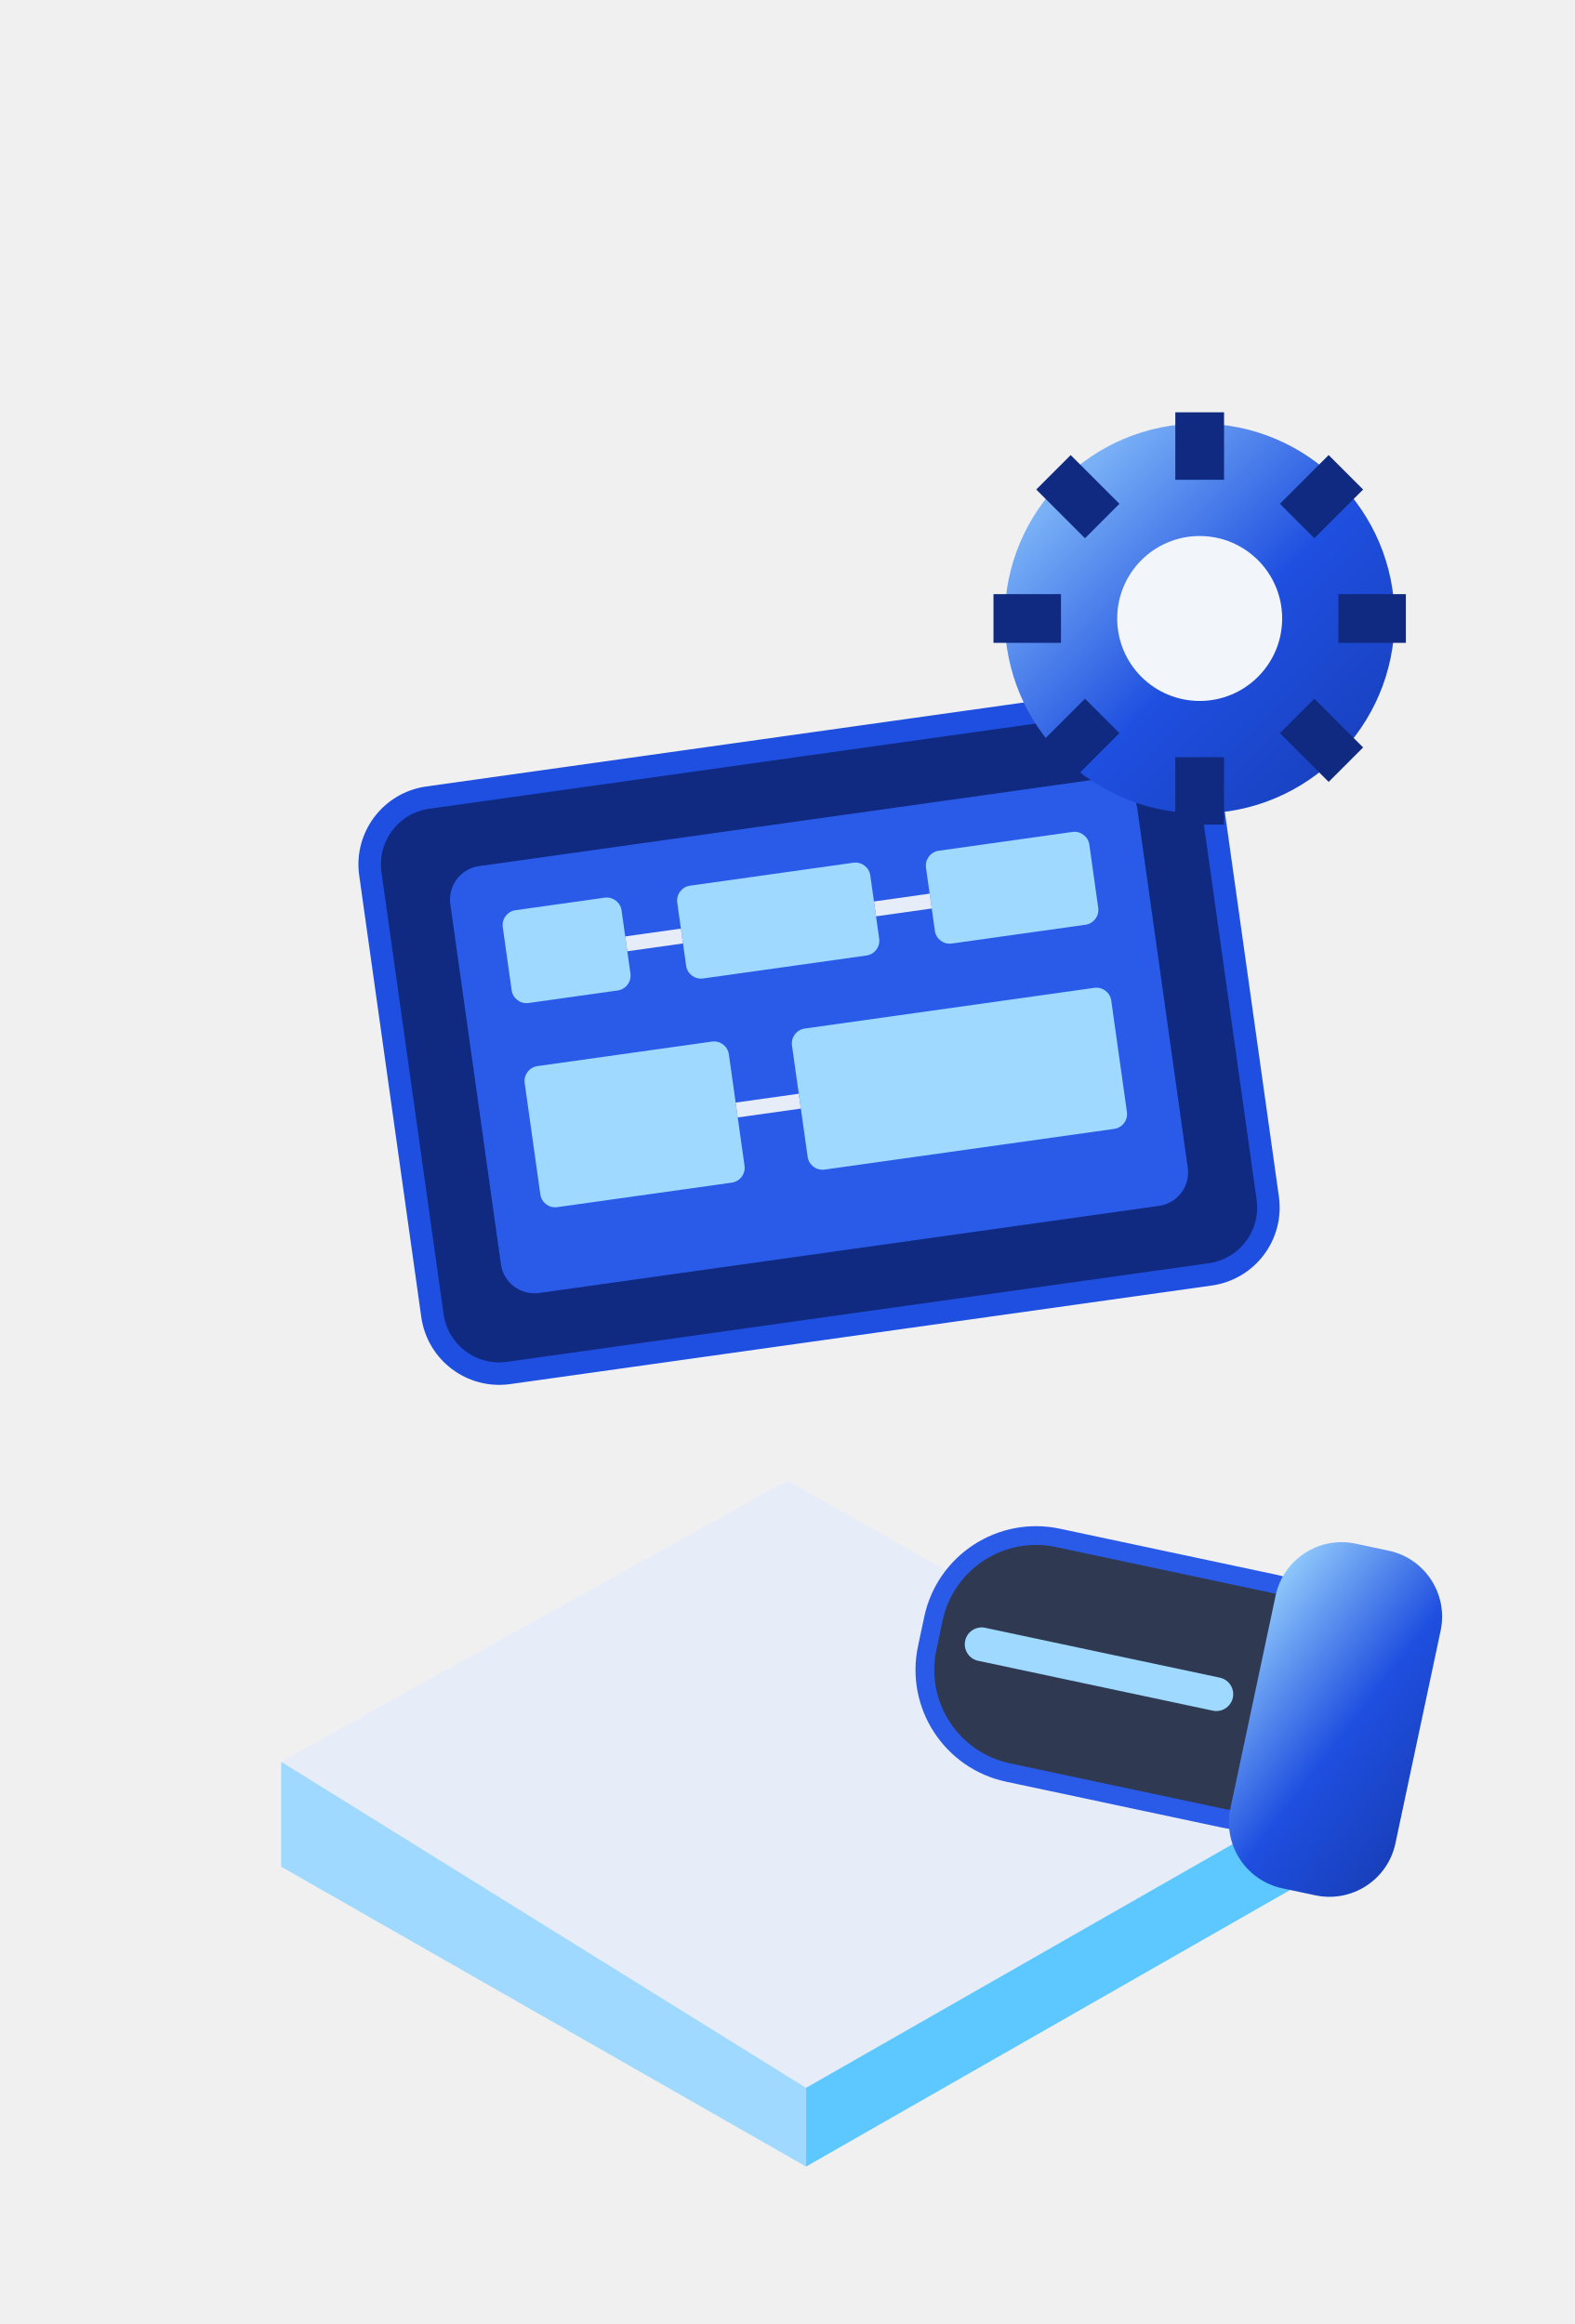
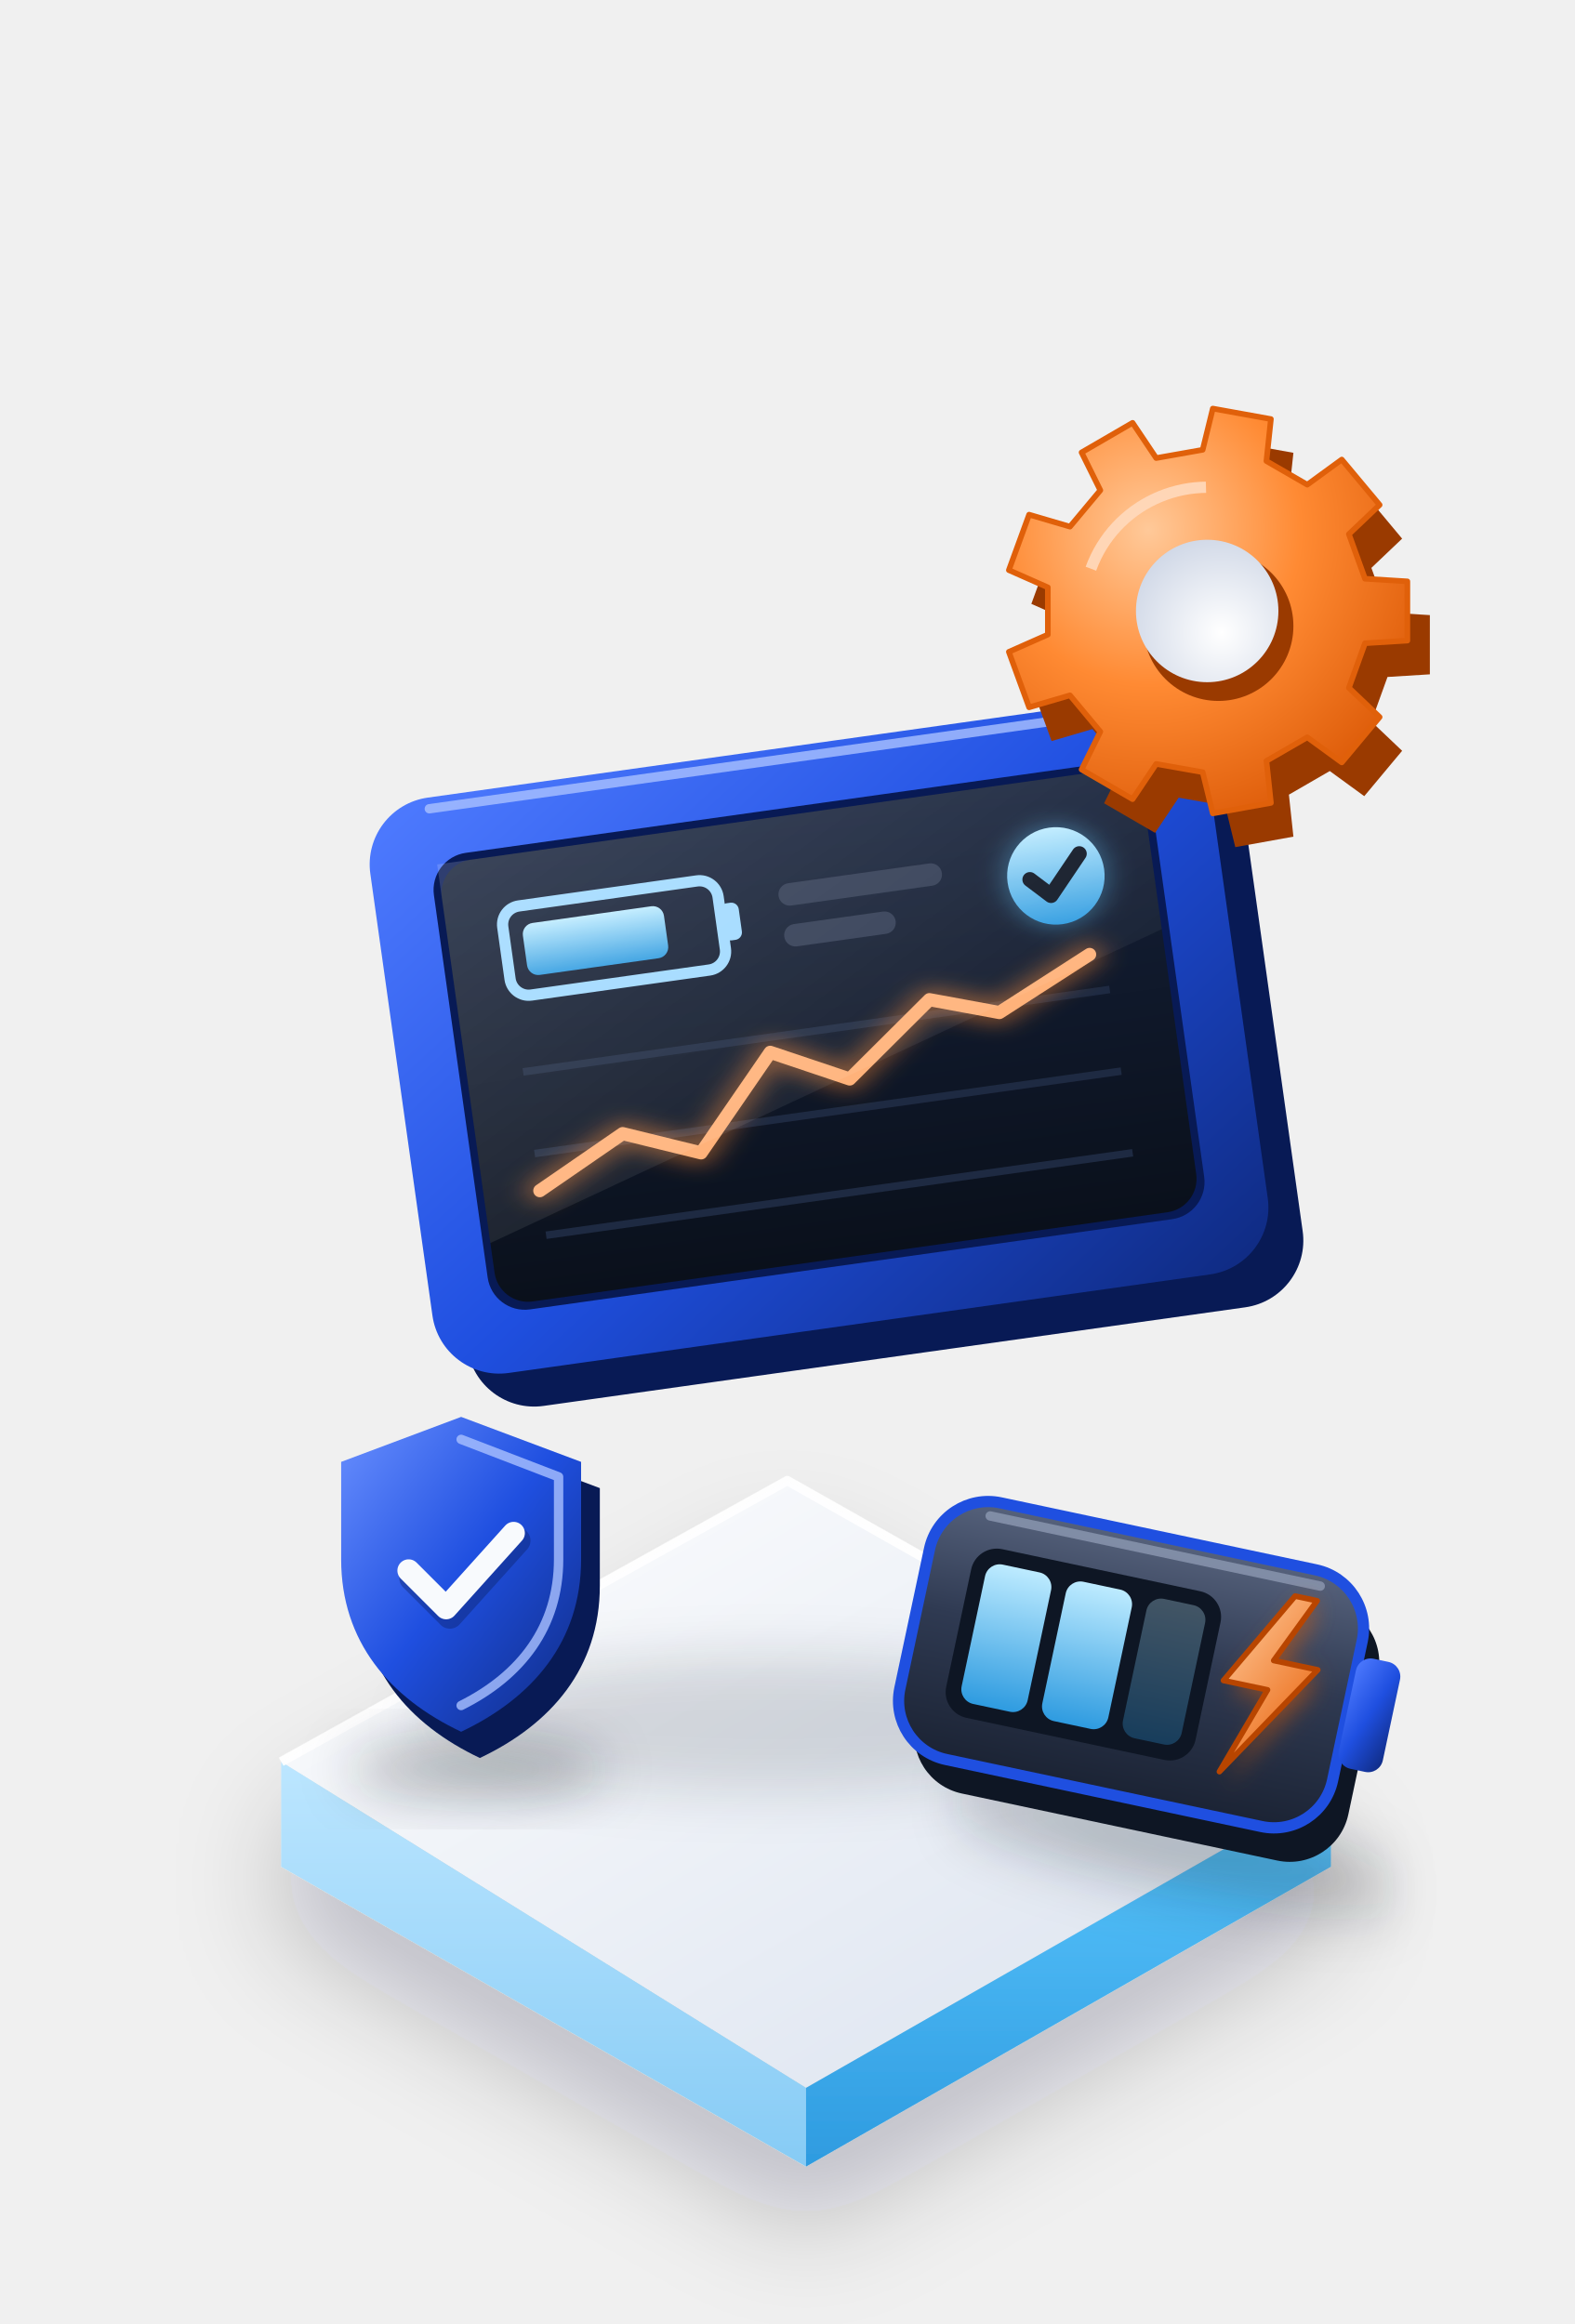
<svg xmlns="http://www.w3.org/2000/svg" viewBox="0 0 420 620">
  <defs>
-     <linearGradient id="a" x1="0" y1="0" x2="1" y2="1">
-       <stop stop-color="#9FD9FF" />
-       <stop offset=".55" stop-color="#1F4FE0" />
-       <stop offset="1" stop-color="#173DB5" />
+     <linearGradient id="top" x1="0" y1="0" x2="1" y2="1">
+       <stop stop-color="#FFFFFF" />
+       <stop offset="1" stop-color="#D9E1EE" />
    </linearGradient>
+     <linearGradient id="sideL" x1="0" y1="0" x2="0" y2="1">
+       <stop stop-color="#BCE6FF" />
+       <stop offset="1" stop-color="#86CBF5" />
+     </linearGradient>
+     <linearGradient id="sideR" x1="0" y1="0" x2="0" y2="1">
+       <stop stop-color="#5CC8FF" />
+       <stop offset="1" stop-color="#2E9BE0" />
+     </linearGradient>
+     <linearGradient id="frame" x1="0" y1="0" x2="1" y2="1">
+       <stop stop-color="#4F7BFF" />
+       <stop offset=".5" stop-color="#1F4FE0" />
+       <stop offset="1" stop-color="#0F2A80" />
+     </linearGradient>
+     <linearGradient id="screen" x1="0" y1="0" x2="0" y2="1">
+       <stop stop-color="#15213A" />
+       <stop offset="1" stop-color="#0A101B" />
+     </linearGradient>
+     <linearGradient id="glare" x1="0" y1="0" x2="1" y2="1">
+       <stop stop-color="#fff" stop-opacity=".16" />
+       <stop offset="1" stop-color="#fff" stop-opacity="0" />
+     </linearGradient>
+     <radialGradient id="gear" cx=".35" cy=".3" r=".85">
+       <stop stop-color="#FFC999" />
+       <stop offset=".45" stop-color="#FF8A33" />
+       <stop offset="1" stop-color="#D65200" />
+     </radialGradient>
+     <radialGradient id="hole" cx=".6" cy=".65" r=".8">
+       <stop stop-color="#FFFFFF" />
+       <stop offset="1" stop-color="#C9D2E3" />
+     </radialGradient>
+     <linearGradient id="shield" x1="0" y1="0" x2="1" y2="1">
+       <stop stop-color="#6A90FF" />
+       <stop offset=".5" stop-color="#1F4FE0" />
+       <stop offset="1" stop-color="#0F2A80" />
+     </linearGradient>
+     <linearGradient id="bat" x1="0" y1="0" x2="0" y2="1">
+       <stop stop-color="#56627C" />
+       <stop offset=".45" stop-color="#2F3A52" />
+       <stop offset="1" stop-color="#1B2334" />
+     </linearGradient>
+     <linearGradient id="cell" x1="0" y1="0" x2="0" y2="1">
+       <stop stop-color="#BDEBFF" />
+       <stop offset="1" stop-color="#2E9BE0" />
+     </linearGradient>
+     <linearGradient id="bolt" x1="0" y1="0" x2="1" y2="1">
+       <stop stop-color="#FFC999" />
+       <stop offset="1" stop-color="#E85D04" />
+     </linearGradient>
+     <filter id="soft" x="-50%" y="-50%" width="200%" height="200%">
+       <feGaussianBlur stdDeviation="7" />
+     </filter>
+     <filter id="glow" x="-20%" y="-50%" width="140%" height="200%">
+       <feGaussianBlur stdDeviation="3" />
+     </filter>
+     <filter id="drop" x="-20%" y="-20%" width="140%" height="160%">
+       <feDropShadow dx="0" dy="18" stdDeviation="14" flood-color="#0E1624" flood-opacity=".2" />
+     </filter>
  </defs>
-   <g transform="translate(55 80)">
-     <path d="M20 390 155 315l145 82-140 80z" fill="#E6ECF8" />
-     <path d="M20 390v28l140 80v-21z" fill="#9FD9FF" />
-     <path d="M160 477v21l140-80v-21z" fill="#5CC8FF" />
+   <g transform="translate(55 80)" stroke-linejoin="round">
+     <g filter="url(#drop)">
+       <path d="M20 390 155 315l145 82-140 80z" fill="url(#top)" />
+       <path d="M20 390v28l140 80v-21z" fill="url(#sideL)" />
+       <path d="M160 477v21l140-80v-21z" fill="url(#sideR)" />
+       <path d="M20 390 155 315l145 82" fill="none" stroke="#fff" stroke-width="2.5" stroke-opacity=".9" />
+     </g>
+     <ellipse cx="150" cy="380" rx="95" ry="18" fill="#0E1624" opacity=".14" filter="url(#soft)" />
+     <ellipse cx="72" cy="392" rx="34" ry="8" fill="#0E1624" opacity=".28" filter="url(#soft)" />
+     <ellipse cx="258" cy="412" rx="62" ry="10" fill="#0E1624" opacity=".28" filter="url(#soft)" transform="rotate(12 258 412)" />
    <g transform="translate(35 90) rotate(-8 120 100)">
-       <rect x="15" y="30" width="225" height="155" rx="18" fill="#0F2A80" stroke="#1F4FE0" stroke-width="6" />
-       <rect x="35" y="50" width="185" height="115" rx="9" fill="#2A5BE8" />
-       <g fill="#9FD9FF">
-         <rect x="48" y="63" width="32" height="25" rx="4" />
-         <rect x="95" y="63" width="52" height="25" rx="4" />
-         <rect x="162" y="63" width="44" height="25" rx="4" />
-         <rect x="48" y="105" width="55" height="38" rx="4" />
-         <rect x="120" y="105" width="86" height="38" rx="4" />
-       </g>
-       <g stroke="#E6ECF8" stroke-width="4">
-         <path d="M80 76h15M147 76h15M103 124h17" />
-       </g>
+       <rect x="23" y="40" width="225" height="155" rx="18" fill="#081A55" />
+       <rect x="15" y="30" width="225" height="155" rx="18" fill="url(#frame)" />
+       <path d="M33 33h189" stroke="#A9C1FF" stroke-width="2.5" stroke-linecap="round" opacity=".8" />
+       <rect x="31" y="46" width="193" height="123" rx="10" fill="#081A55" />
+       <rect x="33" y="48" width="189" height="119" rx="9" fill="url(#screen)" />
+       <rect x="48" y="62" width="58" height="24" rx="5" fill="none" stroke="#9FD9FF" stroke-width="3" />
+       <rect x="106" y="69" width="5" height="10" rx="2" fill="#9FD9FF" />
+       <rect x="53" y="67" width="38" height="14" rx="3" fill="url(#cell)" />
+       <rect x="122" y="66" width="44" height="6" rx="3" fill="#2F3A52" />
+       <rect x="122" y="77" width="30" height="6" rx="3" fill="#2F3A52" />
+       <circle cx="196" cy="74" r="14" fill="#5CC8FF" opacity=".35" filter="url(#glow)" />
+       <circle cx="196" cy="74" r="13" fill="url(#cell)" />
+       <path d="m189 74 5 5 9-10" fill="none" stroke="#0E1624" stroke-width="4" stroke-linecap="round" />
+       <path d="M48 150h158M48 128h158M48 106h158" stroke="#1E2A42" stroke-width="2" />
+       <path d="M48 138 72 126l20 8 22-24 20 10 24-18 18 6 26-12" fill="none" stroke="#FF8A33" stroke-width="7" stroke-linecap="round" opacity=".45" filter="url(#glow)" />
+       <path d="M48 138 72 126l20 8 22-24 20 10 24-18 18 6 26-12" fill="none" stroke="#FFB27A" stroke-width="3.5" stroke-linecap="round" />
+       <path d="M33 48h189v44L33 150z" fill="url(#glare)" />
    </g>
-     <g transform="translate(210 30)">
-       <circle cx="55" cy="55" r="52" fill="url(#a)" />
-       <circle cx="55" cy="55" r="22" fill="#F2F5FA" />
-       <path d="M55 0v18M55 92v18M0 55h18M92 55h18M16 16l13 13M81 81l13 13M94 16 81 29M29 81 16 94" stroke="#0F2A80" stroke-width="13" />
+     <g transform="translate(212 28)">
+       <path transform="translate(6 9)" fill="#9A3A00" d="M97.1 46.4 L108.4 47.1 L108.4 62.9 L97.1 63.6 L92.8 75.5 L101.0 83.3 L90.9 95.4 L81.7 88.7 L70.8 95.0 L72.0 106.2 L56.5 109.0 L53.8 98.0 L41.4 95.8 L35.1 105.2 L21.5 97.3 L26.5 87.2 L18.4 77.5 L7.5 80.7 L2.1 65.9 L12.5 61.3 L12.5 48.7 L2.1 44.1 L7.5 29.3 L18.4 32.5 L26.5 22.8 L21.5 12.7 L35.1 4.8 L41.4 14.2 L53.8 12.0 L56.5 1.0 L72.0 3.8 L70.8 15.0 L81.7 21.3 L90.9 14.6 L101.0 26.7 L92.8 34.5Z" />
+       <path fill="url(#gear)" stroke="#E0600A" stroke-width="1.5" d="M97.1 46.4 L108.4 47.1 L108.4 62.9 L97.1 63.6 L92.8 75.5 L101.0 83.3 L90.9 95.4 L81.7 88.7 L70.8 95.0 L72.0 106.2 L56.5 109.0 L53.8 98.0 L41.4 95.8 L35.1 105.2 L21.5 97.3 L26.5 87.2 L18.4 77.5 L7.5 80.7 L2.1 65.9 L12.5 61.3 L12.5 48.7 L2.1 44.1 L7.5 29.3 L18.4 32.5 L26.5 22.8 L21.5 12.7 L35.1 4.8 L41.4 14.2 L53.8 12.0 L56.5 1.0 L72.0 3.8 L70.8 15.0 L81.7 21.3 L90.9 14.6 L101.0 26.7 L92.8 34.5Z" />
+       <circle cx="55" cy="55" r="33" fill="none" stroke="#FFD9BD" stroke-width="3" stroke-dasharray="40 170" transform="rotate(-160 55 55)" opacity=".9" />
+       <circle cx="58" cy="59" r="20" fill="#9A3A00" />
+       <circle cx="55" cy="55" r="19" fill="url(#hole)" />
    </g>
-     <g transform="translate(205 300) rotate(12)">
-       <rect x="0" y="25" width="115" height="64" rx="28" fill="#2F3A52" stroke="#2A5BE8" stroke-width="5" />
-       <rect x="88" y="10" width="45" height="94" rx="18" fill="url(#a)" />
-       <path d="M14 57h64" stroke="#9FD9FF" stroke-width="9" stroke-linecap="round" />
+     <g transform="translate(34 298)">
+       <path transform="translate(5 7)" d="M34 0 66 12v26c0 22-13 37-32 46C15 75 2 60 2 38V12z" fill="#081A55" />
+       <path d="M34 0 66 12v26c0 22-13 37-32 46C15 75 2 60 2 38V12z" fill="url(#shield)" />
+       <path d="M34 6 60 16v22c0 18-10 31-26 39" fill="none" stroke="#A9C1FF" stroke-width="2.5" stroke-linecap="round" opacity=".8" />
+       <path d="m20 41 10 10 18-20" fill="none" stroke="#081A55" stroke-width="7" stroke-linecap="round" opacity=".35" transform="translate(1 2)" />
+       <path d="m20 41 10 10 18-20" fill="none" stroke="#F8FAFD" stroke-width="6" stroke-linecap="round" />
+     </g>
+     <g transform="translate(200 300) rotate(12)">
+       <rect x="6" y="26" width="118" height="70" rx="16" fill="#0E1624" />
+       <rect x="0" y="18" width="118" height="70" rx="16" fill="url(#bat)" stroke="#1F4FE0" stroke-width="3" />
+       <path d="M14 22h90" stroke="#8C98B2" stroke-width="2.5" stroke-linecap="round" opacity=".8" />
+       <rect x="118" y="38" width="12" height="30" rx="4" fill="url(#frame)" />
+       <rect x="12" y="30" width="68" height="46" rx="7" fill="#0E1624" />
+       <rect x="16" y="34" width="18" height="38" rx="4" fill="url(#cell)" />
+       <rect x="38" y="34" width="18" height="38" rx="4" fill="url(#cell)" />
+       <rect x="60" y="34" width="16" height="38" rx="4" fill="url(#cell)" opacity=".3" />
+       <path d="m100 28-14 26h12l-8 24 20-32H98l8-18z" fill="#E85D04" opacity=".5" filter="url(#glow)" />
+       <path d="m98 26-14 26h12l-8 24 20-32H96l8-18z" fill="url(#bolt)" stroke="#B84500" stroke-width="1.5" />
    </g>
  </g>
</svg>
